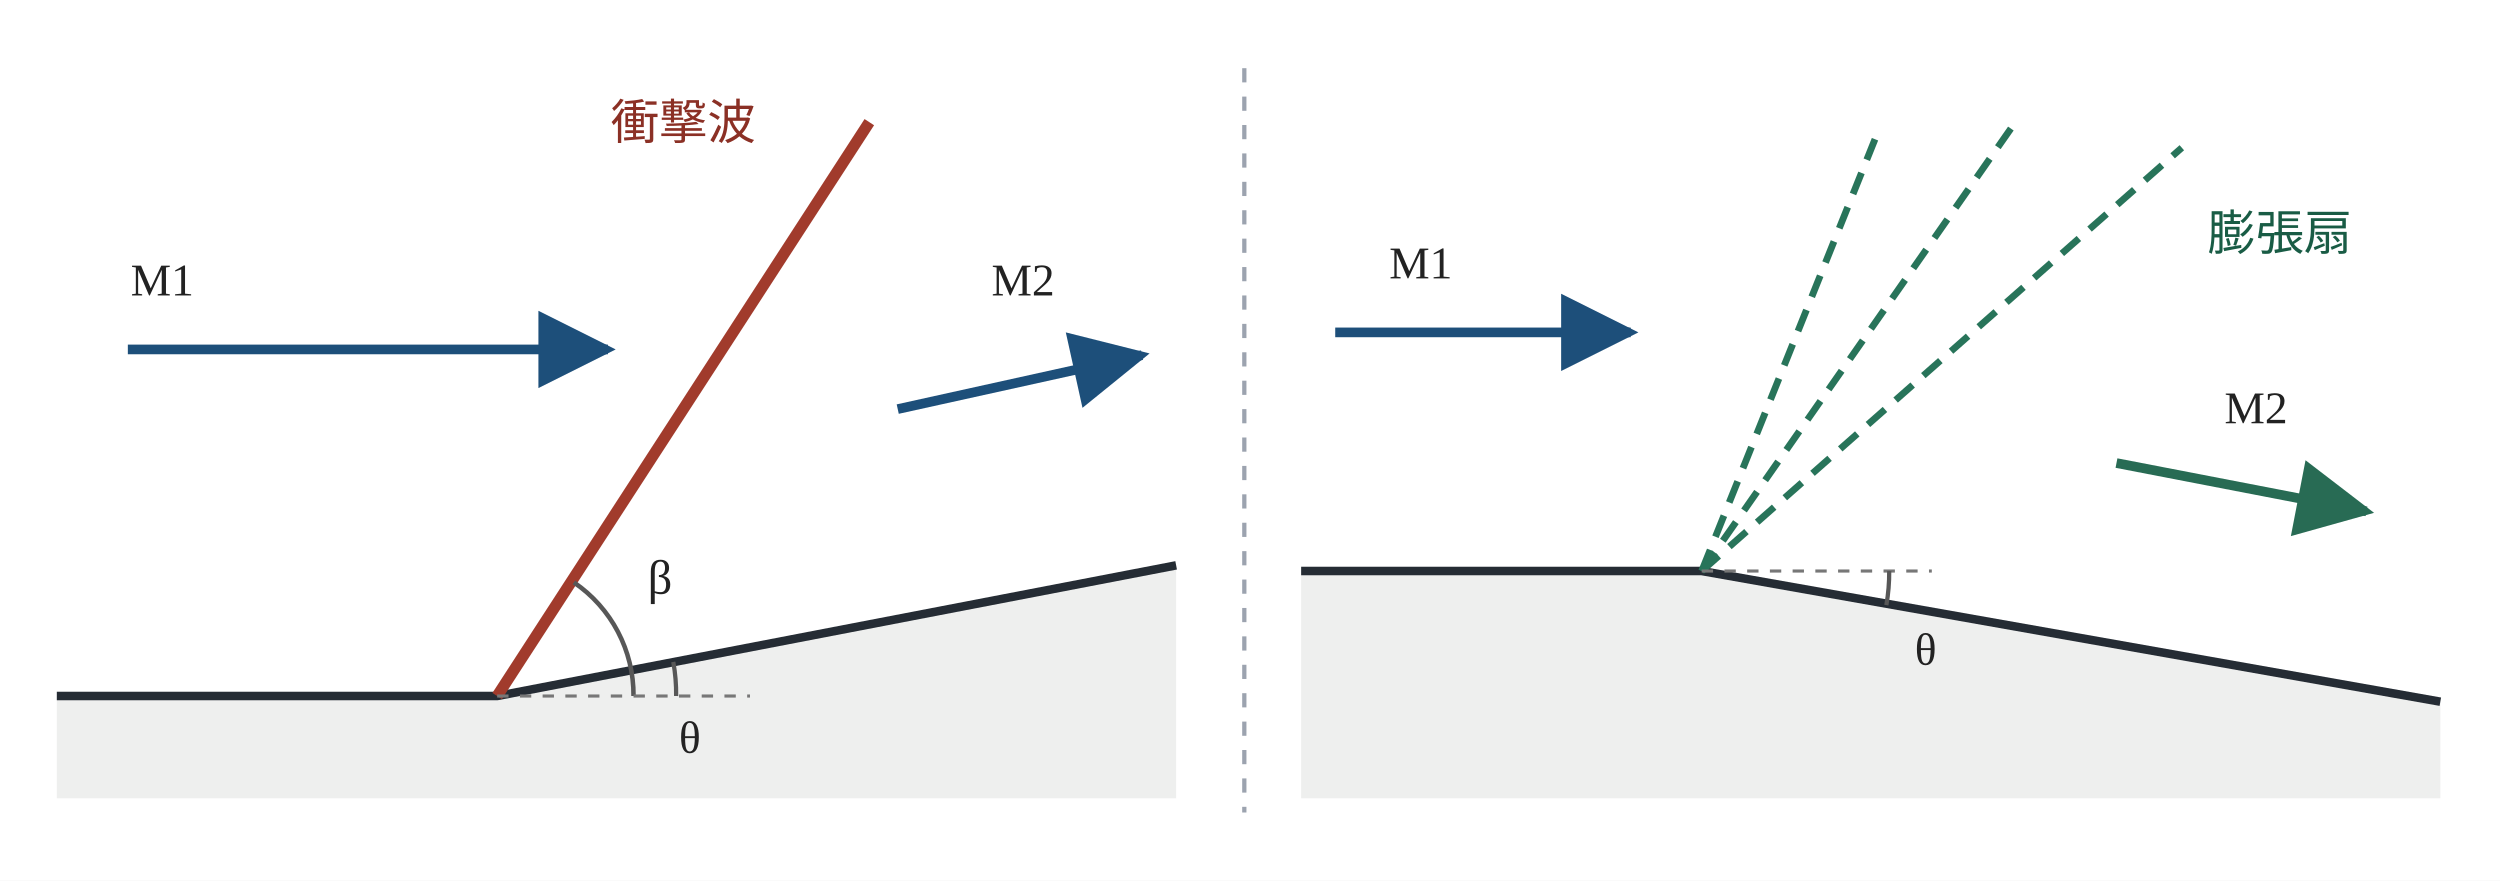
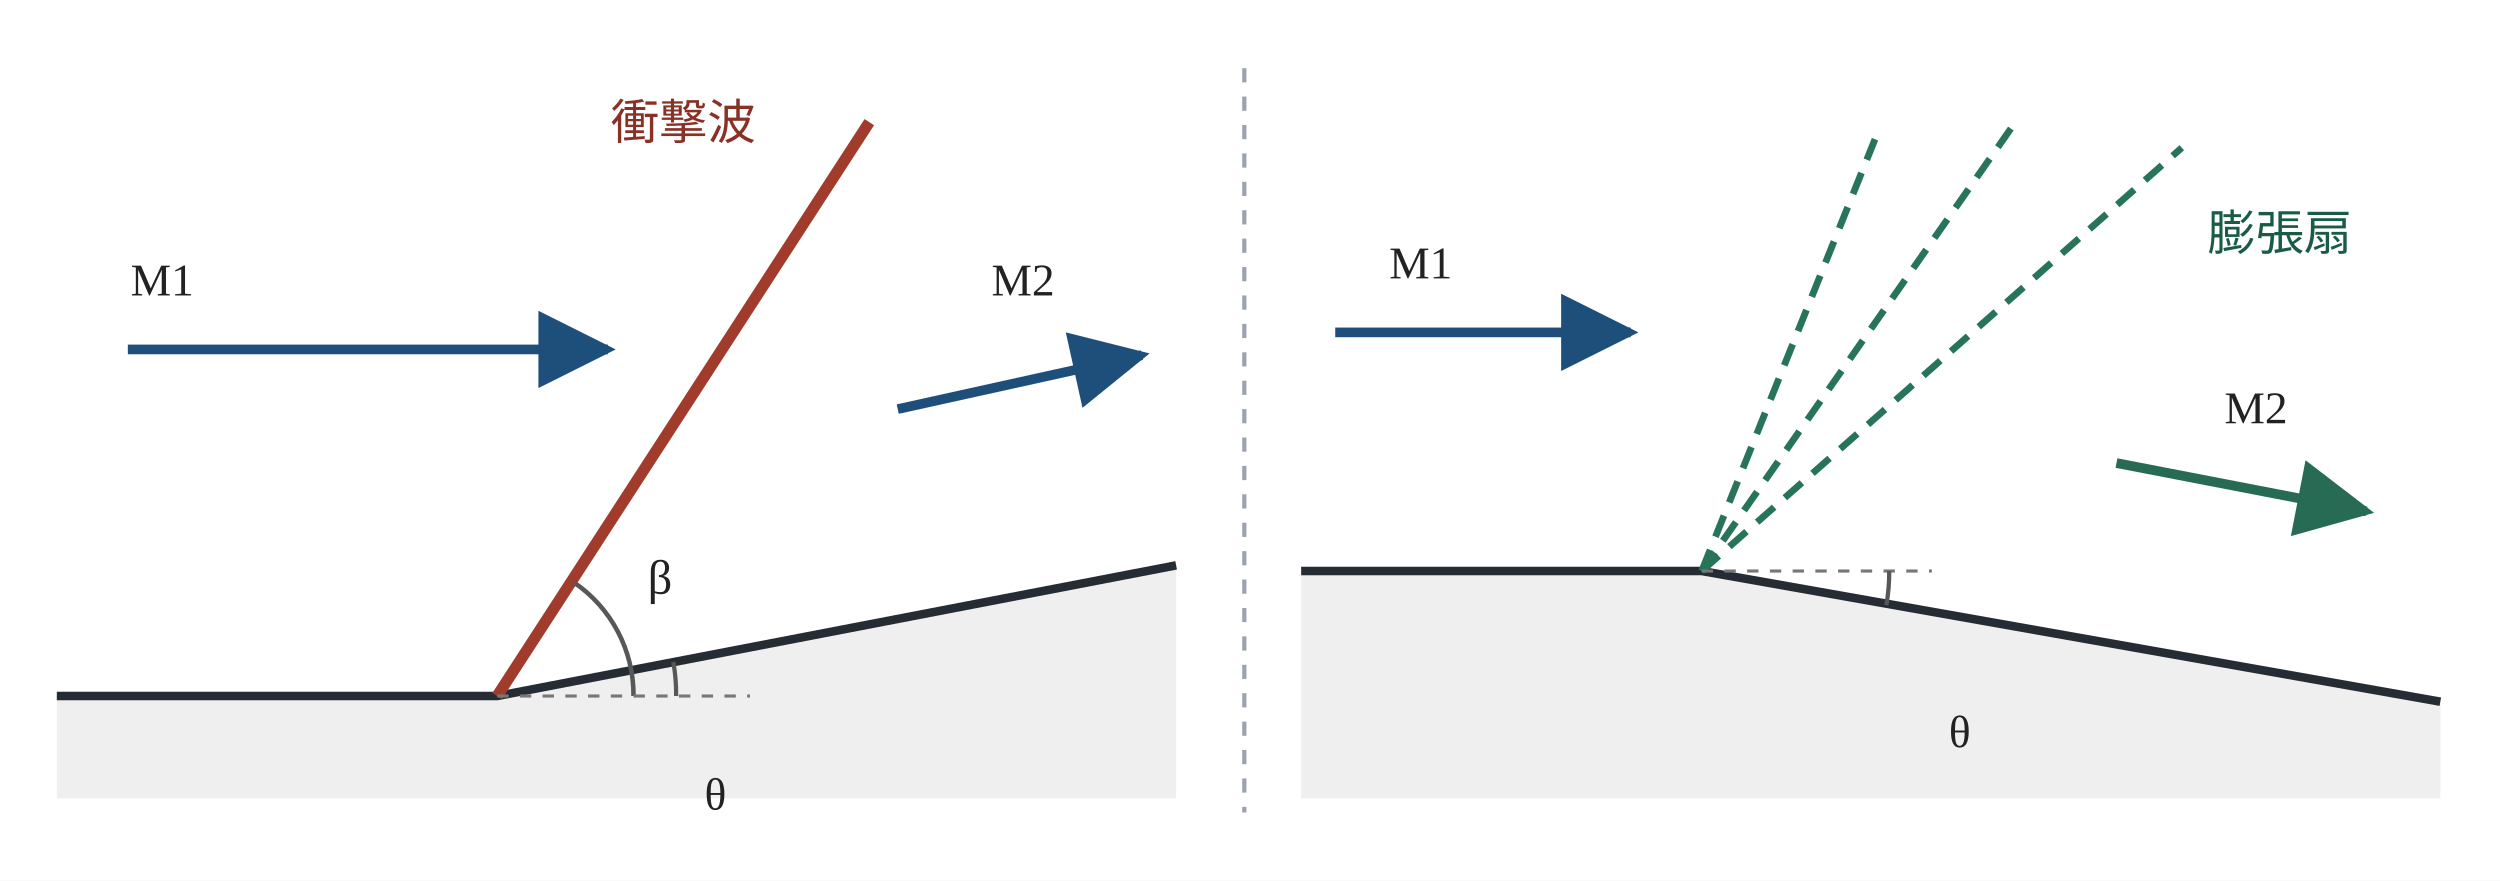
<svg xmlns="http://www.w3.org/2000/svg" viewBox="0 0 880 310" width="880" height="310" data-layout-lint="strict" role="img" aria-labelledby="fig-title fig-desc">
  <defs>
    <marker id="arrow-solid" viewBox="0 0 10 10" refX="9" refY="5" markerWidth="8" markerHeight="8" orient="auto-start-reverse">
      <path d="M0 0 L10 5 L0 10 Z" fill="#1d4f7a" />
    </marker>
    <marker id="arrow-out" viewBox="0 0 10 10" refX="9" refY="5" markerWidth="8" markerHeight="8" orient="auto-start-reverse">
      <path d="M0 0 L10 5 L0 10 Z" fill="#286b54" />
    </marker>
  </defs>
  <rect x="0" y="0" width="880" height="310" fill="#fff" />
  <g id="compression-panel">
    <path d="M20 245 H175 L414 199 V281 H20 Z" fill="#e8e9e8" opacity=".75" />
    <path d="M20 245 H175 L414 199" stroke="#252c34" stroke-width="3" fill="none" stroke-linejoin="round" />
    <line x1="175" y1="245" x2="306" y2="43" stroke="#a13b2c" stroke-width="4" data-series-group="wave-type" data-series-label="圧縮衝撃波" />
    <g stroke="#1d4f7a" stroke-width="3.4" fill="none" marker-end="url(#arrow-solid)">
      <path d="M45 123 H214" />
      <path d="M316 144 L402 125" />
    </g>
    <path d="M223 245 A48 48 0 0 0 202 205" fill="none" stroke="#575757" stroke-width="1.6" />
    <text x="228" y="209" font-size="17" fill="#222">β</text>
    <text x="46" y="104" font-size="16" fill="#222">M1</text>
    <text x="349" y="104" font-size="16" fill="#222">M2</text>
    <path d="M175 245 H264" stroke="#777" stroke-width="1.1" stroke-dasharray="4 4" fill="none" />
    <path d="M238 245 A63 63 0 0 0 237 233" stroke="#575757" stroke-width="1.5" fill="none" />
-     <text x="239" y="265" font-size="16" fill="#222">θ</text>
+     <text x="248" y="285" font-size="16" fill="#222">θ</text>
    <text x="215" y="49" font-size="17" fill="#8b3025">衝撃波</text>
  </g>
  <path d="M438 24 V286" stroke="#9ca3af" stroke-width="1.5" stroke-dasharray="5 5" />
  <g id="expansion-panel">
    <path d="M458 201 H599 L859 247 V281 H458 Z" fill="#e8e9e8" opacity=".75" />
    <path d="M458 201 H599 L859 247" stroke="#252c34" stroke-width="3" fill="none" stroke-linejoin="round" />
    <g fill="none" stroke="#28745a" stroke-width="2.4" stroke-dasharray="8 5" data-series-group="wave-type" data-series-label="膨張扇のMach線">
      <path d="M599 201 L660 49" />
      <path d="M599 201 L708 45" />
      <path d="M599 201 L768 52" />
    </g>
    <g stroke="#1d4f7a" fill="none" stroke-width="3.4" marker-end="url(#arrow-solid)">
      <path d="M470 117 H574" />
    </g>
    <path d="M745 163 L833 180" fill="none" stroke="#286b54" stroke-width="3.4" marker-end="url(#arrow-out)" />
    <text x="489" y="98" font-size="16" fill="#222">M1</text>
    <text x="783" y="149" font-size="16" fill="#222">M2</text>
    <path d="M599 201 H680" stroke="#777" stroke-width="1.1" stroke-dasharray="4 4" fill="none" />
    <path d="M665 201 A66 66 0 0 1 664 213" stroke="#575757" stroke-width="1.5" fill="none" />
-     <text x="674" y="234" font-size="16" fill="#222">θ</text>
+     <text x="686" y="263" font-size="16" fill="#222">θ</text>
    <text x="777" y="88" font-size="17" fill="#195c45">膨張扇</text>
  </g>
</svg>
